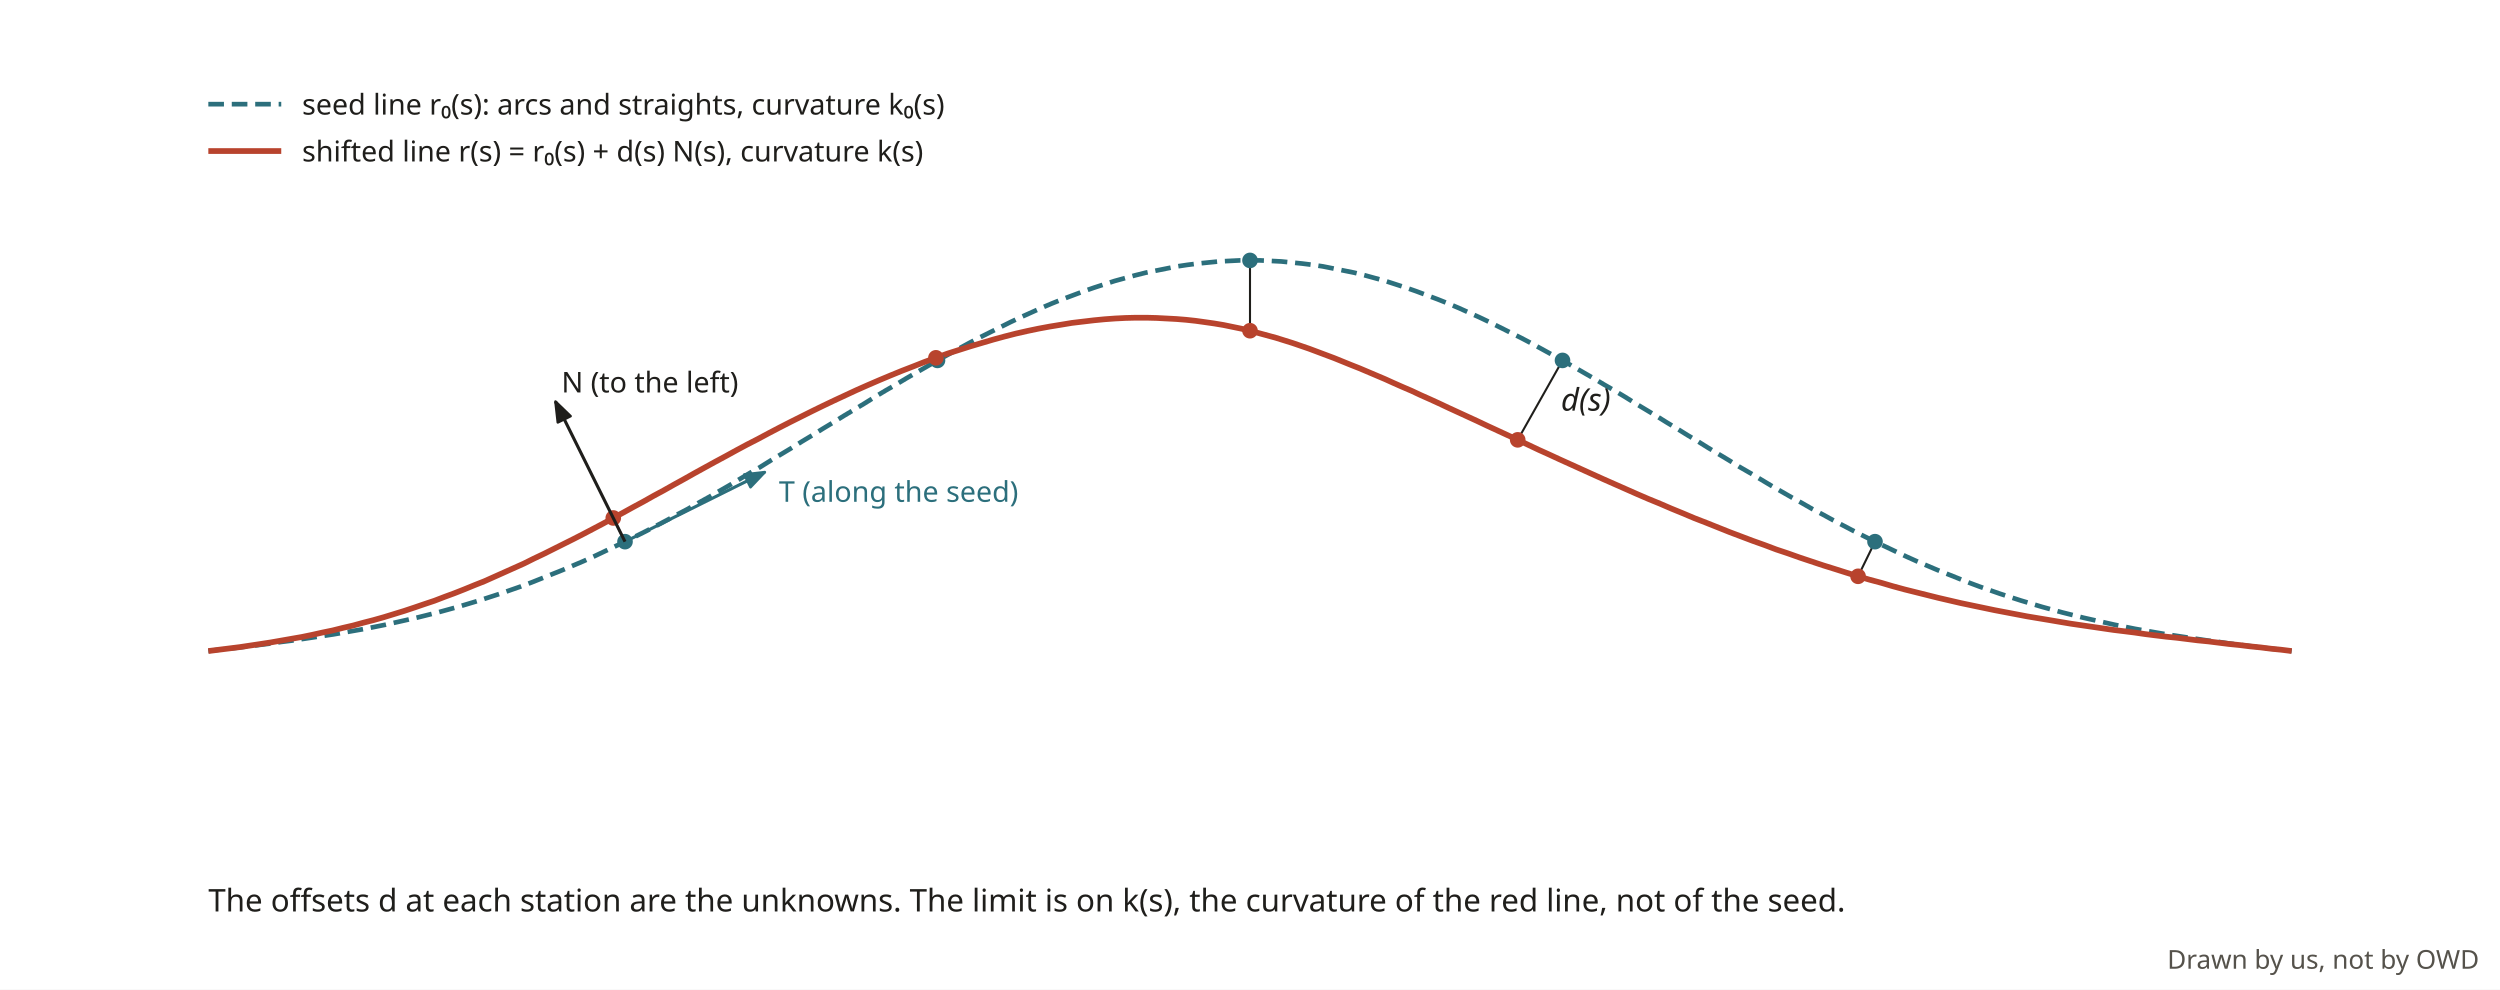
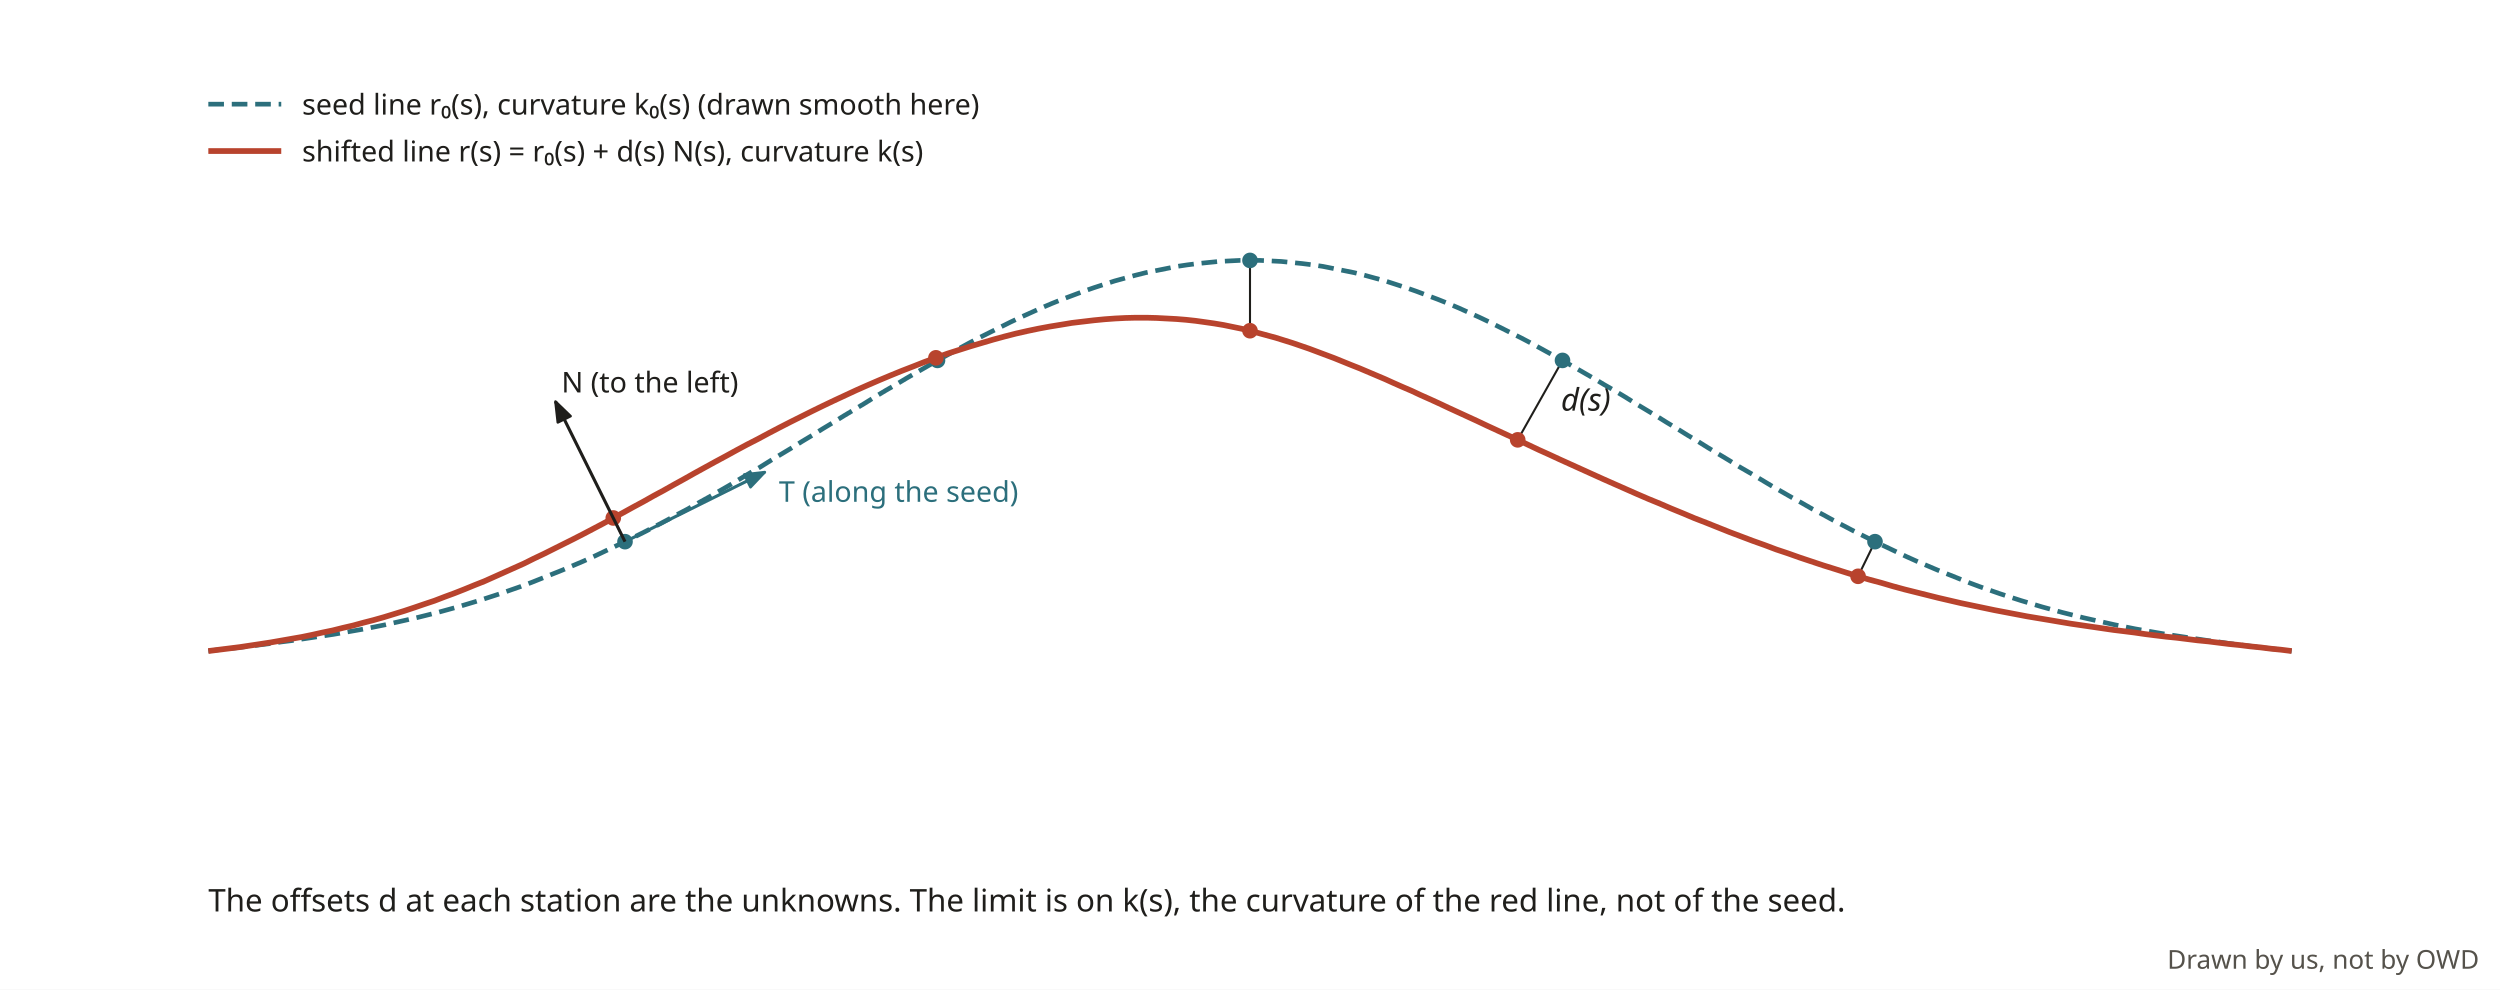
<svg xmlns="http://www.w3.org/2000/svg" viewBox="0 0 960 380" font-family="'Public Sans', system-ui, sans-serif" role="img" aria-label="The sideways shift: the line is the seed line plus an offset d(s)">
  <rect width="960" height="380" fill="#ffffff" />
  <path d="M80.0,250.0 L84.0,249.5 L88.0,249.1 L92.0,248.6 L96.0,248.1 L100.0,247.6 L104.0,247.1 L108.0,246.5 L112.0,246.0 L116.0,245.4 L120.0,244.8 L124.0,244.2 L128.0,243.6 L132.0,242.9 L136.0,242.2 L140.0,241.5 L144.0,240.7 L148.0,239.9 L152.0,239.0 L156.0,238.1 L160.0,237.2 L164.0,236.2 L168.0,235.2 L172.0,234.1 L176.0,233.0 L180.0,231.8 L184.0,230.6 L188.0,229.3 L192.0,228.0 L196.0,226.6 L200.0,225.2 L204.0,223.7 L208.0,222.1 L212.0,220.5 L216.0,218.9 L220.0,217.2 L224.0,215.5 L228.0,213.7 L232.0,211.8 L236.0,209.9 L240.0,208.0 L244.0,206.0 L248.0,204.0 L252.0,201.9 L256.0,199.8 L260.0,197.6 L264.0,195.5 L268.0,193.2 L272.0,191.0 L276.0,188.7 L280.0,186.4 L284.0,184.0 L288.0,181.6 L292.0,179.3 L296.0,176.8 L300.0,174.4 L304.0,172.0 L308.0,169.5 L312.0,167.1 L316.0,164.6 L320.0,162.2 L324.0,159.7 L328.0,157.3 L332.0,154.9 L336.0,152.4 L340.0,150.0 L344.0,147.7 L348.0,145.3 L352.0,143.0 L356.0,140.7 L360.0,138.4 L364.0,136.2 L368.0,134.0 L372.0,131.8 L376.0,129.7 L380.0,127.7 L384.0,125.7 L388.0,123.7 L392.0,121.8 L396.0,120.0 L400.0,118.2 L404.0,116.5 L408.0,114.9 L412.0,113.4 L416.0,111.9 L420.0,110.5 L424.0,109.2 L428.0,107.9 L432.0,106.8 L436.0,105.7 L440.0,104.7 L444.0,103.9 L448.0,103.1 L452.0,102.3 L456.0,101.7 L460.0,101.2 L464.0,100.8 L468.0,100.4 L472.0,100.2 L476.0,100.0 L480.0,100.0 L484.0,100.0 L488.0,100.2 L492.0,100.4 L496.0,100.8 L500.0,101.2 L504.0,101.7 L508.0,102.3 L512.0,103.1 L516.0,103.9 L520.0,104.7 L524.0,105.7 L528.0,106.8 L532.0,107.9 L536.0,109.2 L540.0,110.5 L544.0,111.9 L548.0,113.4 L552.0,114.9 L556.0,116.5 L560.0,118.2 L564.0,120.0 L568.0,121.8 L572.0,123.7 L576.0,125.7 L580.0,127.7 L584.0,129.7 L588.0,131.8 L592.0,134.0 L596.0,136.2 L600.0,138.4 L604.0,140.7 L608.0,143.0 L612.0,145.3 L616.0,147.7 L620.0,150.0 L624.0,152.4 L628.0,154.9 L632.0,157.3 L636.0,159.7 L640.0,162.2 L644.0,164.6 L648.0,167.1 L652.0,169.5 L656.0,172.0 L660.0,174.4 L664.0,176.8 L668.0,179.3 L672.0,181.6 L676.0,184.0 L680.0,186.4 L684.0,188.7 L688.0,191.0 L692.0,193.2 L696.0,195.5 L700.0,197.6 L704.0,199.8 L708.0,201.9 L712.0,204.0 L716.0,206.0 L720.0,208.0 L724.0,209.9 L728.0,211.8 L732.0,213.7 L736.0,215.5 L740.0,217.2 L744.0,218.9 L748.0,220.5 L752.0,222.1 L756.0,223.7 L760.0,225.2 L764.0,226.6 L768.0,228.0 L772.0,229.3 L776.0,230.6 L780.0,231.8 L784.0,233.0 L788.0,234.1 L792.0,235.2 L796.0,236.2 L800.0,237.2 L804.0,238.1 L808.0,239.0 L812.0,239.9 L816.0,240.7 L820.0,241.5 L824.0,242.2 L828.0,242.9 L832.0,243.6 L836.0,244.2 L840.0,244.8 L844.0,245.4 L848.0,246.0 L852.0,246.5 L856.0,247.1 L860.0,247.6 L864.0,248.1 L868.0,248.6 L872.0,249.1 L876.0,249.5 L880.0,250.0" fill="none" stroke="#2c6f7c" stroke-width="1.8" stroke-linejoin="round" stroke-dasharray="6 3" />
  <path d="M80.0,250.0 L84.0,249.5 L88.0,249.0 L92.0,248.5 L96.0,247.9 L100.0,247.3 L103.9,246.7 L107.9,246.0 L111.9,245.3 L115.9,244.6 L119.8,243.8 L123.8,242.9 L127.7,242.1 L131.7,241.1 L135.6,240.2 L139.6,239.1 L143.5,238.1 L147.4,237.0 L151.3,235.8 L155.2,234.6 L159.1,233.3 L162.9,232.0 L166.8,230.7 L170.7,229.2 L174.5,227.8 L178.3,226.3 L182.2,224.7 L186.0,223.2 L189.8,221.5 L193.6,219.8 L197.4,218.1 L201.2,216.4 L205.0,214.5 L208.8,212.7 L212.6,210.8 L216.4,208.9 L220.2,207.0 L224.1,205.0 L227.9,203.0 L231.7,201.0 L235.5,198.9 L239.4,196.8 L243.2,194.7 L247.1,192.6 L251.0,190.4 L254.9,188.3 L258.8,186.1 L262.8,183.9 L266.7,181.7 L270.7,179.5 L274.7,177.3 L278.8,175.1 L282.8,172.9 L286.9,170.7 L291.0,168.6 L295.1,166.4 L299.3,164.2 L303.4,162.1 L307.6,160.0 L311.8,157.9 L316.1,155.8 L320.3,153.8 L324.6,151.8 L328.9,149.8 L333.2,147.9 L337.6,146.0 L341.9,144.2 L346.3,142.4 L350.7,140.7 L355.0,139.0 L359.4,137.4 L363.8,135.8 L368.2,134.4 L372.6,133.0 L377.0,131.7 L381.4,130.4 L385.8,129.2 L390.1,128.1 L394.5,127.1 L398.8,126.2 L403.1,125.4 L407.4,124.7 L411.6,124.0 L415.8,123.5 L420.0,123.0 L424.1,122.6 L428.2,122.3 L432.2,122.1 L436.2,122.0 L440.2,122.0 L444.1,122.1 L447.9,122.3 L451.7,122.5 L455.4,122.8 L459.1,123.2 L462.7,123.7 L466.2,124.2 L469.8,124.8 L473.2,125.5 L476.6,126.2 L480.0,127.0 L483.3,127.9 L486.6,128.8 L489.9,129.7 L493.1,130.7 L496.3,131.7 L499.5,132.8 L502.7,133.9 L505.9,135.1 L509.1,136.3 L512.3,137.5 L515.5,138.8 L518.7,140.1 L522.0,141.4 L525.3,142.8 L528.6,144.2 L531.9,145.6 L535.2,147.1 L538.6,148.6 L542.1,150.1 L545.5,151.7 L549.1,153.3 L552.6,154.9 L556.2,156.6 L559.9,158.3 L563.6,160.0 L567.3,161.7 L571.1,163.5 L575.0,165.3 L578.9,167.1 L582.8,168.9 L586.8,170.8 L590.8,172.7 L594.8,174.5 L598.9,176.4 L603.1,178.3 L607.3,180.2 L611.5,182.1 L615.7,184.0 L620.0,185.9 L624.3,187.8 L628.6,189.7 L633.0,191.6 L637.4,193.4 L641.8,195.3 L646.2,197.1 L650.7,199.0 L655.1,200.7 L659.6,202.5 L664.1,204.3 L668.6,206.0 L673.1,207.7 L677.6,209.3 L682.1,211.0 L686.6,212.5 L691.1,214.1 L695.6,215.6 L700.1,217.1 L704.6,218.5 L709.0,219.9 L713.5,221.3 L717.9,222.6 L722.4,223.8 L726.8,225.1 L731.2,226.3 L735.6,227.4 L740.0,228.5 L744.4,229.6 L748.7,230.6 L753.0,231.6 L757.3,232.5 L761.6,233.4 L765.9,234.3 L770.1,235.1 L774.3,235.9 L778.5,236.7 L782.7,237.4 L786.9,238.1 L791.0,238.8 L795.2,239.5 L799.3,240.1 L803.4,240.7 L807.5,241.3 L811.6,241.9 L815.7,242.4 L819.7,242.9 L823.8,243.5 L827.8,244.0 L831.9,244.5 L835.9,244.9 L839.9,245.4 L843.9,245.9 L848.0,246.3 L852.0,246.8 L856.0,247.3 L860.0,247.7 L864.0,248.2 L868.0,248.6 L872.0,249.1 L876.0,249.5 L880.0,250.0" fill="none" stroke="#b8432d" stroke-width="2.2" stroke-linejoin="round" />
  <line x1="240.0" y1="208.0" x2="235.5" y2="198.9" stroke="#1f1e1b" stroke-width="0.8" />
  <circle cx="240.0" cy="208.0" r="2.5" fill="#2c6f7c" stroke="#2c6f7c" stroke-width="1" />
  <circle cx="235.5" cy="198.9" r="2.5" fill="#b8432d" stroke="#b8432d" stroke-width="1" />
  <line x1="360.0" y1="138.4" x2="359.4" y2="137.4" stroke="#1f1e1b" stroke-width="0.8" />
  <circle cx="360.0" cy="138.4" r="2.5" fill="#2c6f7c" stroke="#2c6f7c" stroke-width="1" />
  <circle cx="359.4" cy="137.4" r="2.5" fill="#b8432d" stroke="#b8432d" stroke-width="1" />
  <line x1="480.0" y1="100.0" x2="480.0" y2="127.0" stroke="#1f1e1b" stroke-width="0.8" />
  <circle cx="480.0" cy="100.0" r="2.5" fill="#2c6f7c" stroke="#2c6f7c" stroke-width="1" />
  <circle cx="480.0" cy="127.0" r="2.5" fill="#b8432d" stroke="#b8432d" stroke-width="1" />
  <line x1="600.0" y1="138.4" x2="582.8" y2="168.9" stroke="#1f1e1b" stroke-width="0.8" />
  <circle cx="600.0" cy="138.4" r="2.5" fill="#2c6f7c" stroke="#2c6f7c" stroke-width="1" />
  <circle cx="582.8" cy="168.9" r="2.5" fill="#b8432d" stroke="#b8432d" stroke-width="1" />
  <line x1="720.0" y1="208.0" x2="713.5" y2="221.3" stroke="#1f1e1b" stroke-width="0.8" />
  <circle cx="720.0" cy="208.0" r="2.5" fill="#2c6f7c" stroke="#2c6f7c" stroke-width="1" />
  <circle cx="713.5" cy="221.3" r="2.5" fill="#b8432d" stroke="#b8432d" stroke-width="1" />
  <text x="599.4" y="157.7" font-size="12" fill="#1f1e1b" text-anchor="start" font-weight="normal" font-style="italic">d(s)</text>
  <line x1="240.0" y1="208.0" x2="293.7" y2="181.3" stroke="#2c6f7c" stroke-width="1.2" />
  <path d="M293.7,181.3 L288.2,187.1 L285.8,182.2 Z" fill="#2c6f7c" stroke="#2c6f7c" stroke-width="1" stroke-linejoin="round" />
  <text x="299.1" y="192.7" font-size="11" fill="#2c6f7c" text-anchor="start" font-weight="normal">T (along the seed)</text>
  <line x1="240.0" y1="208.0" x2="213.3" y2="154.2" stroke="#1f1e1b" stroke-width="1.2" />
  <path d="M213.3,154.2 L219.1,159.8 L214.2,162.2 Z" fill="#1f1e1b" stroke="#1f1e1b" stroke-width="1" stroke-linejoin="round" />
  <text x="215.6" y="150.7" font-size="11" fill="#1f1e1b" text-anchor="start" font-weight="normal">N (to the left)</text>
  <line x1="80.0" y1="40.0" x2="108.0" y2="40.0" stroke="#2c6f7c" stroke-width="1.8" stroke-dasharray="6 3" />
-   <text x="116.0" y="44.0" font-size="11" fill="#1f1e1b" text-anchor="start" font-weight="normal">seed line r₀(s): arcs and straights, curvature k₀(s)</text>
+   <text x="116.0" y="44.0" font-size="11" fill="#1f1e1b" text-anchor="start" font-weight="normal">seed line r₀(s), curvature k₀(s) (drawn smooth here)</text>
  <line x1="80.0" y1="58.0" x2="108.0" y2="58.0" stroke="#b8432d" stroke-width="2.2" />
  <text x="116.0" y="62.0" font-size="11" fill="#1f1e1b" text-anchor="start" font-weight="normal">shifted line r(s) = r₀(s) + d(s) N(s), curvature k(s)</text>
  <text x="80.0" y="350.0" font-size="12" fill="#1f1e1b" text-anchor="start" font-weight="normal">The offsets d at each station are the unknowns. The limit is on k(s), the curvature of the red line, not of the seed.</text>
  <text x="952" y="372" font-size="10" fill="#55524b" text-anchor="end">Drawn by us, not by OWD</text>
</svg>
